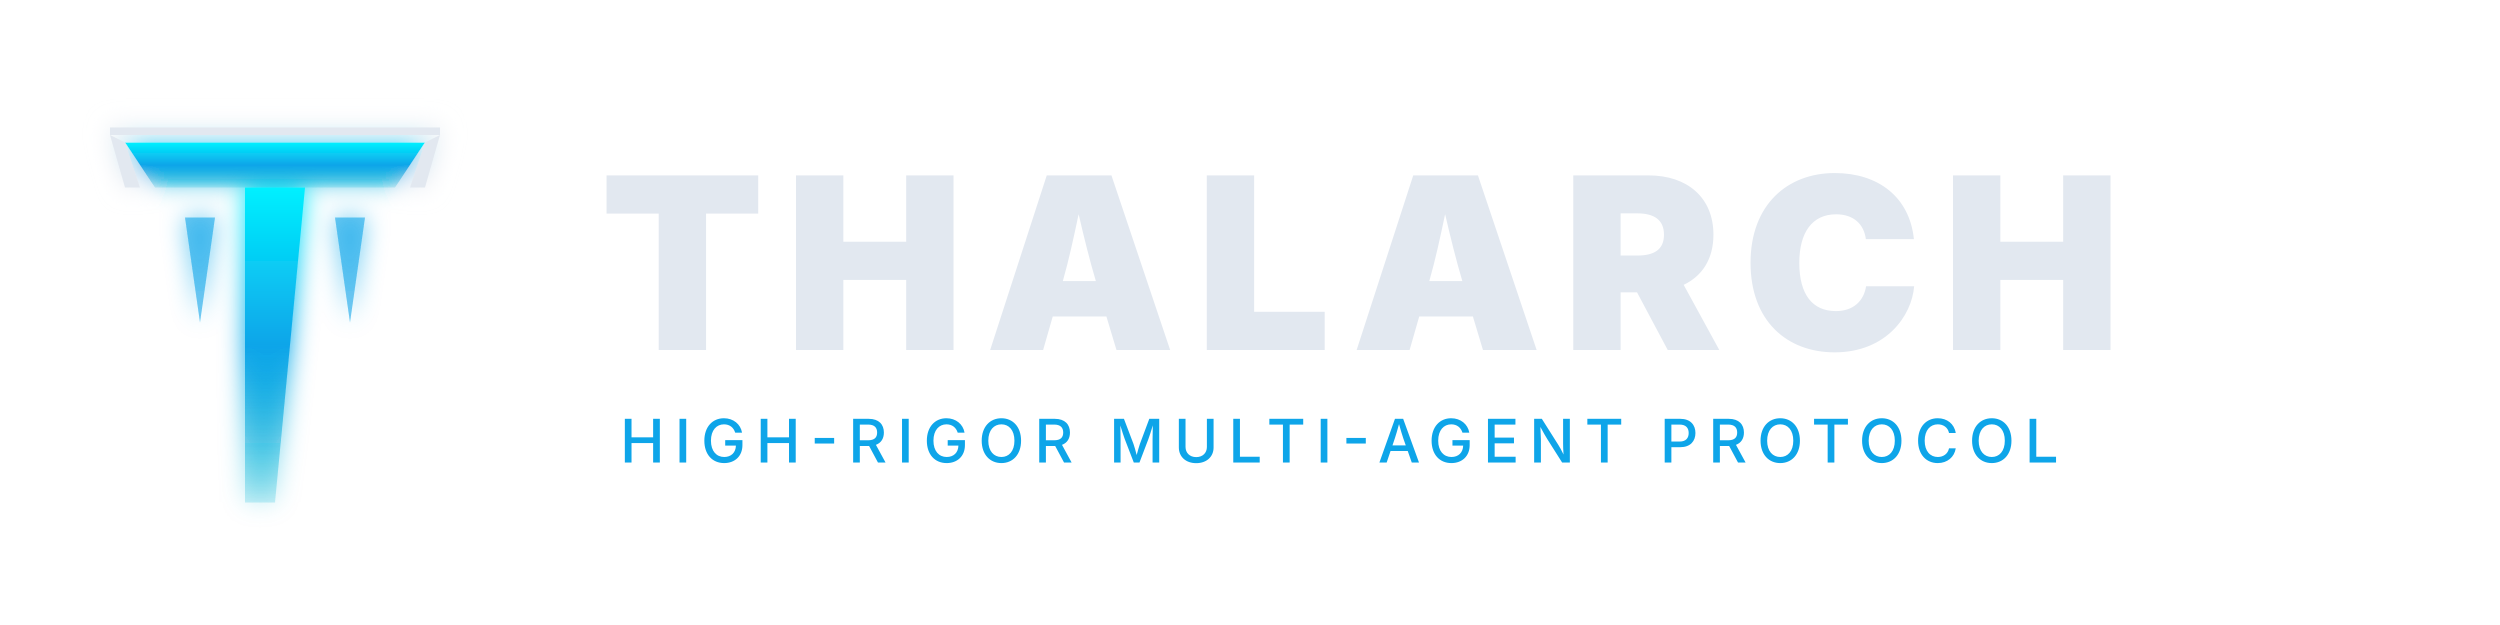
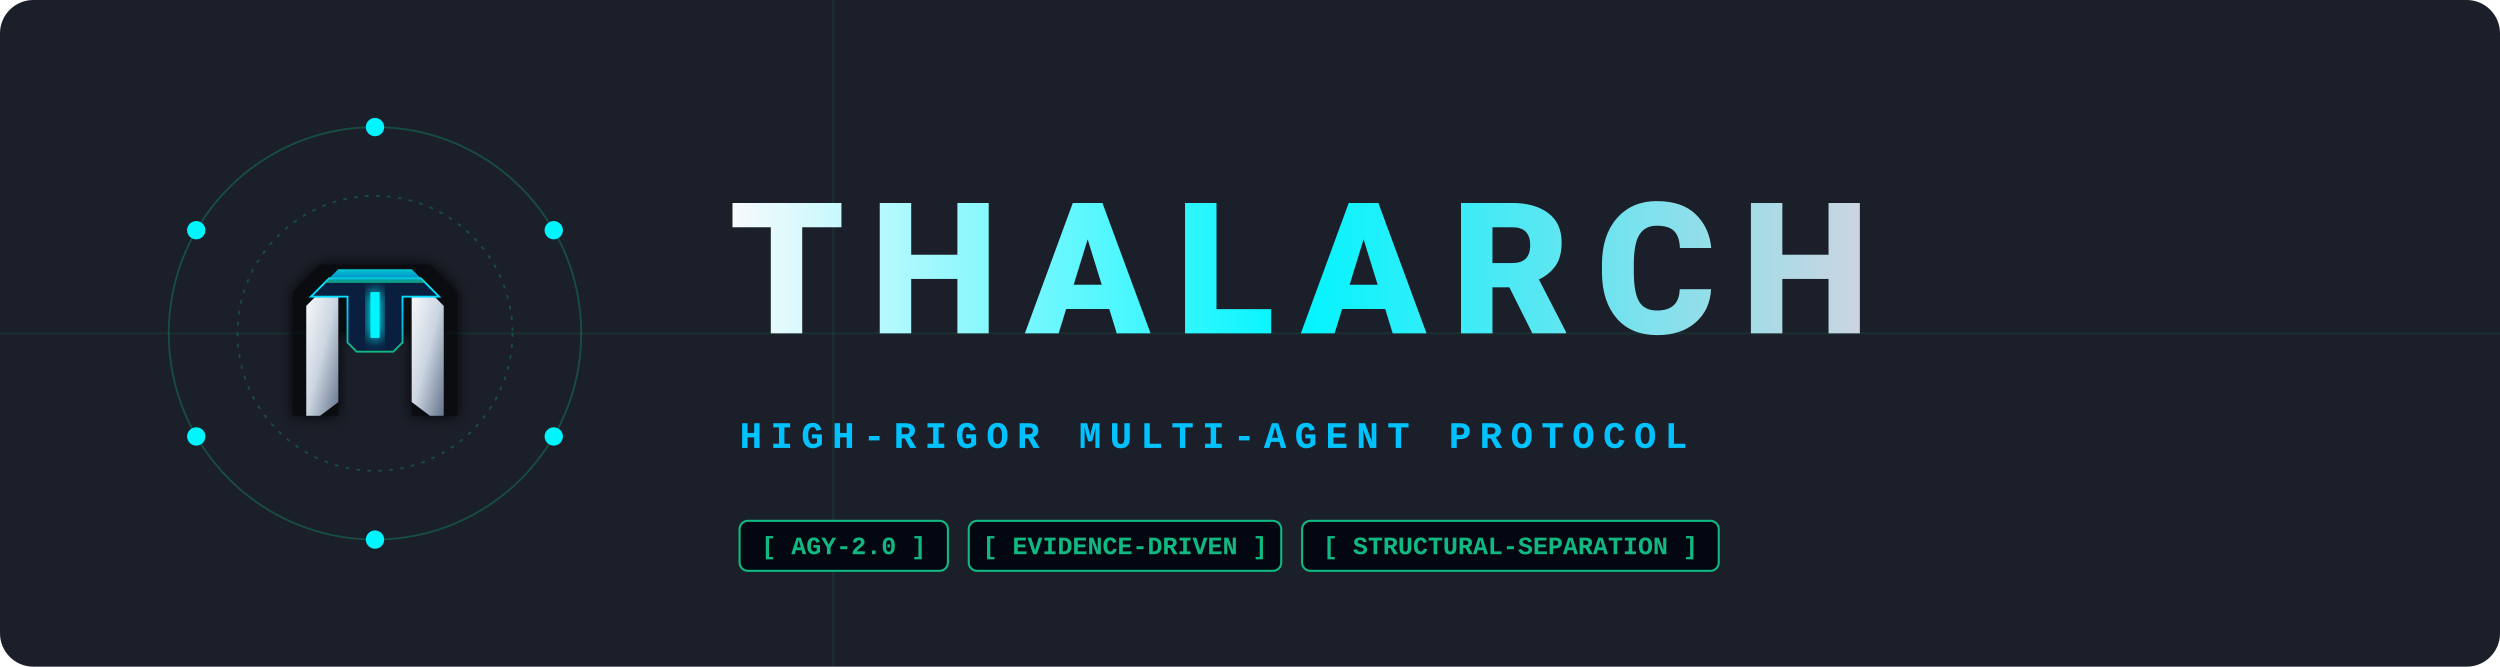
- <svg xmlns="http://www.w3.org/2000/svg" viewBox="0 0 1000 250" width="1000" height="250">
+ <svg xmlns="http://www.w3.org/2000/svg" viewBox="0 0 1200 320" width="1200" height="320">
  <defs>
-     <linearGradient id="sigil-glow" x1="0%" y1="0%" x2="0%" y2="100%">
-       <stop offset="0%" stop-color="#00F0FF" />
-       <stop offset="50%" stop-color="#0EA5E9" />
-       <stop offset="100%" stop-color="#06B6D4" stop-opacity="0.2" />
+     <filter id="glow-heavy" x="-50%" y="-50%" width="200%" height="200%">
+       <feGaussianBlur stdDeviation="15" result="blur" />
+       <feComponentTransfer in="blur" result="glow">
+         <feFuncA type="linear" slope="1.5" />
+       </feComponentTransfer>
+       <feMerge>
+         <feMergeNode in="glow" />
+         <feMergeNode in="SourceGraphic" />
+       </feMerge>
+     </filter>
+     <linearGradient id="metal-grad" x1="0%" y1="0%" x2="100%" y2="100%">
+       <stop offset="0%" stop-color="#F8FAFC" />
+       <stop offset="50%" stop-color="#CBD5E1" />
+       <stop offset="100%" stop-color="#64748B" />
    </linearGradient>
-     <filter id="glow-fx" x="-20%" y="-20%" width="140%" height="140%">
-       <feGaussianBlur stdDeviation="8" result="blur" />
-       <feComposite in="SourceGraphic" in2="blur" operator="over" />
-     </filter>
+     <linearGradient id="cyan-grad" x1="0%" y1="0%" x2="0%" y2="100%">
+       <stop offset="0%" stop-color="#00F5FF" />
+       <stop offset="50%" stop-color="#00C2FF" />
+       <stop offset="100%" stop-color="#10B981" />
+     </linearGradient>
+     <linearGradient id="text-grad" x1="0%" y1="0%" x2="100%" y2="0%">
+       <stop offset="0%" stop-color="#F8FAFC" />
+       <stop offset="50%" stop-color="#00F5FF" />
+       <stop offset="100%" stop-color="#CBD5E1" />
+     </linearGradient>
  </defs>
-   <rect width="1000" height="250" fill="transparent" />
-   <g transform="translate(50, 45) scale(0.6)" filter="url(#glow-fx)">
-     <path d="M 0 20 L 200 20 L 180 50 L 20 50 Z" fill="url(#sigil-glow)" />
-     <path d="M 80 50 L 120 50 L 100 260 L 80 260 Z" fill="url(#sigil-glow)" />
-     <path d="M 40 70 L 60 70 L 50 140 Z" fill="#0EA5E9" opacity="0.6" />
-     <path d="M 160 70 L 140 70 L 150 140 Z" fill="#0EA5E9" opacity="0.6" />
-     <path d="M -10 10 L 210 10 L 210 15 L -10 15 Z" fill="#E2E8F0" />
-     <path d="M -10 15 L 0 50 L 10 50 L 0 20 Z" fill="#E2E8F0" />
-     <path d="M 210 15 L 200 50 L 190 50 L 200 20 Z" fill="#E2E8F0" />
+   <rect width="1200" height="320" fill="#030712" fill-opacity="0.9" rx="16" />
+   <g stroke="#10B981" stroke-opacity="0.1" stroke-width="1" fill="none">
+     <line x1="0" y1="160" x2="1200" y2="160" />
+     <line x1="400" y1="0" x2="400" y2="320" />
  </g>
-   <text x="240" y="140" font-family="system-ui, -apple-system, sans-serif" font-weight="900" font-size="96" fill="#E2E8F0" letter-spacing="8">THALARCH</text>
-   <text x="248" y="185" font-family="system-ui, -apple-system, sans-serif" font-weight="500" font-size="24" fill="#0EA5E9" letter-spacing="4">HIGH-RIGOR MULTI-AGENT PROTOCOL</text>
+   <g transform="translate(180, 160) scale(0.22)">
+     <path d="M-120 -150 L120 -150 L180 -90 L180 180 L80 180 L80 0 L-80 0 L-80 180 L-180 180 L-180 -90 Z" fill="#000000" opacity="0.6" filter="url(#glow-heavy)" />
+     <path d="M-150 -60 L-120 -90 L-80 -90 L-80 150 L-120 180 L-150 180 Z" fill="url(#metal-grad)" />
+     <path d="M150 -60 L120 -90 L80 -90 L80 150 L120 180 L150 180 Z" fill="url(#metal-grad)" />
+     <path d="M-100 -120 L100 -120 L140 -80 L60 -80 L60 20 L40 40 L-40 40 L-60 20 L-60 -80 L-140 -80 Z" fill="#0A1E3F" stroke="url(#cyan-grad)" stroke-width="4" />
+     <path d="M-10 -90 L10 -90 L10 10 L-10 10 Z" fill="#00F5FF" filter="url(#glow-heavy)" />
+     <path d="M-80 -140 L80 -140 L110 -110 L-110 -110 Z" fill="url(#cyan-grad)" opacity="0.8" />
+     <g stroke="#10B981" stroke-opacity="0.3" stroke-width="4" fill="none">
+       <circle cx="0" cy="0" r="300" stroke-dasharray="8,16" />
+       <circle cx="0" cy="0" r="450" />
+     </g>
+     <g fill="#00F5FF">
+       <circle cx="0" cy="-450" r="20" />
+       <circle cx="390" cy="-225" r="20" />
+       <circle cx="390" cy="225" r="20" />
+       <circle cx="0" cy="450" r="20" />
+       <circle cx="-390" cy="225" r="20" />
+       <circle cx="-390" cy="-225" r="20" />
+     </g>
+   </g>
+   <text x="350" y="160" font-family="'Segoe UI', Roboto, Helvetica, sans-serif" font-weight="900" font-size="88" fill="url(#text-grad)" letter-spacing="12">THALARCH</text>
+   <text x="355" y="215" font-family="'Courier New', Courier, monospace" font-weight="bold" font-size="18" fill="#00C2FF" letter-spacing="4">HIGH-RIGOR MULTI-AGENT PROTOCOL</text>
+   <g font-family="'Courier New', Courier, monospace" font-weight="bold" font-size="12" fill="#10B981" transform="translate(355, 250)">
+     <rect x="0" y="0" width="100" height="24" fill="#030712" stroke="#10B981" stroke-width="1" rx="4" />
+     <text x="50" y="16" text-anchor="middle">[ AGY-2.0 ]</text>
+     <rect x="110" y="0" width="150" height="24" fill="#030712" stroke="#10B981" stroke-width="1" rx="4" />
+     <text x="185" y="16" text-anchor="middle">[ EVIDENCE-DRIVEN ]</text>
+     <rect x="270" y="0" width="200" height="24" fill="#030712" stroke="#10B981" stroke-width="1" rx="4" />
+     <text x="370" y="16" text-anchor="middle">[ STRUCTURAL-SEPARATION ]</text>
+   </g>
</svg>
